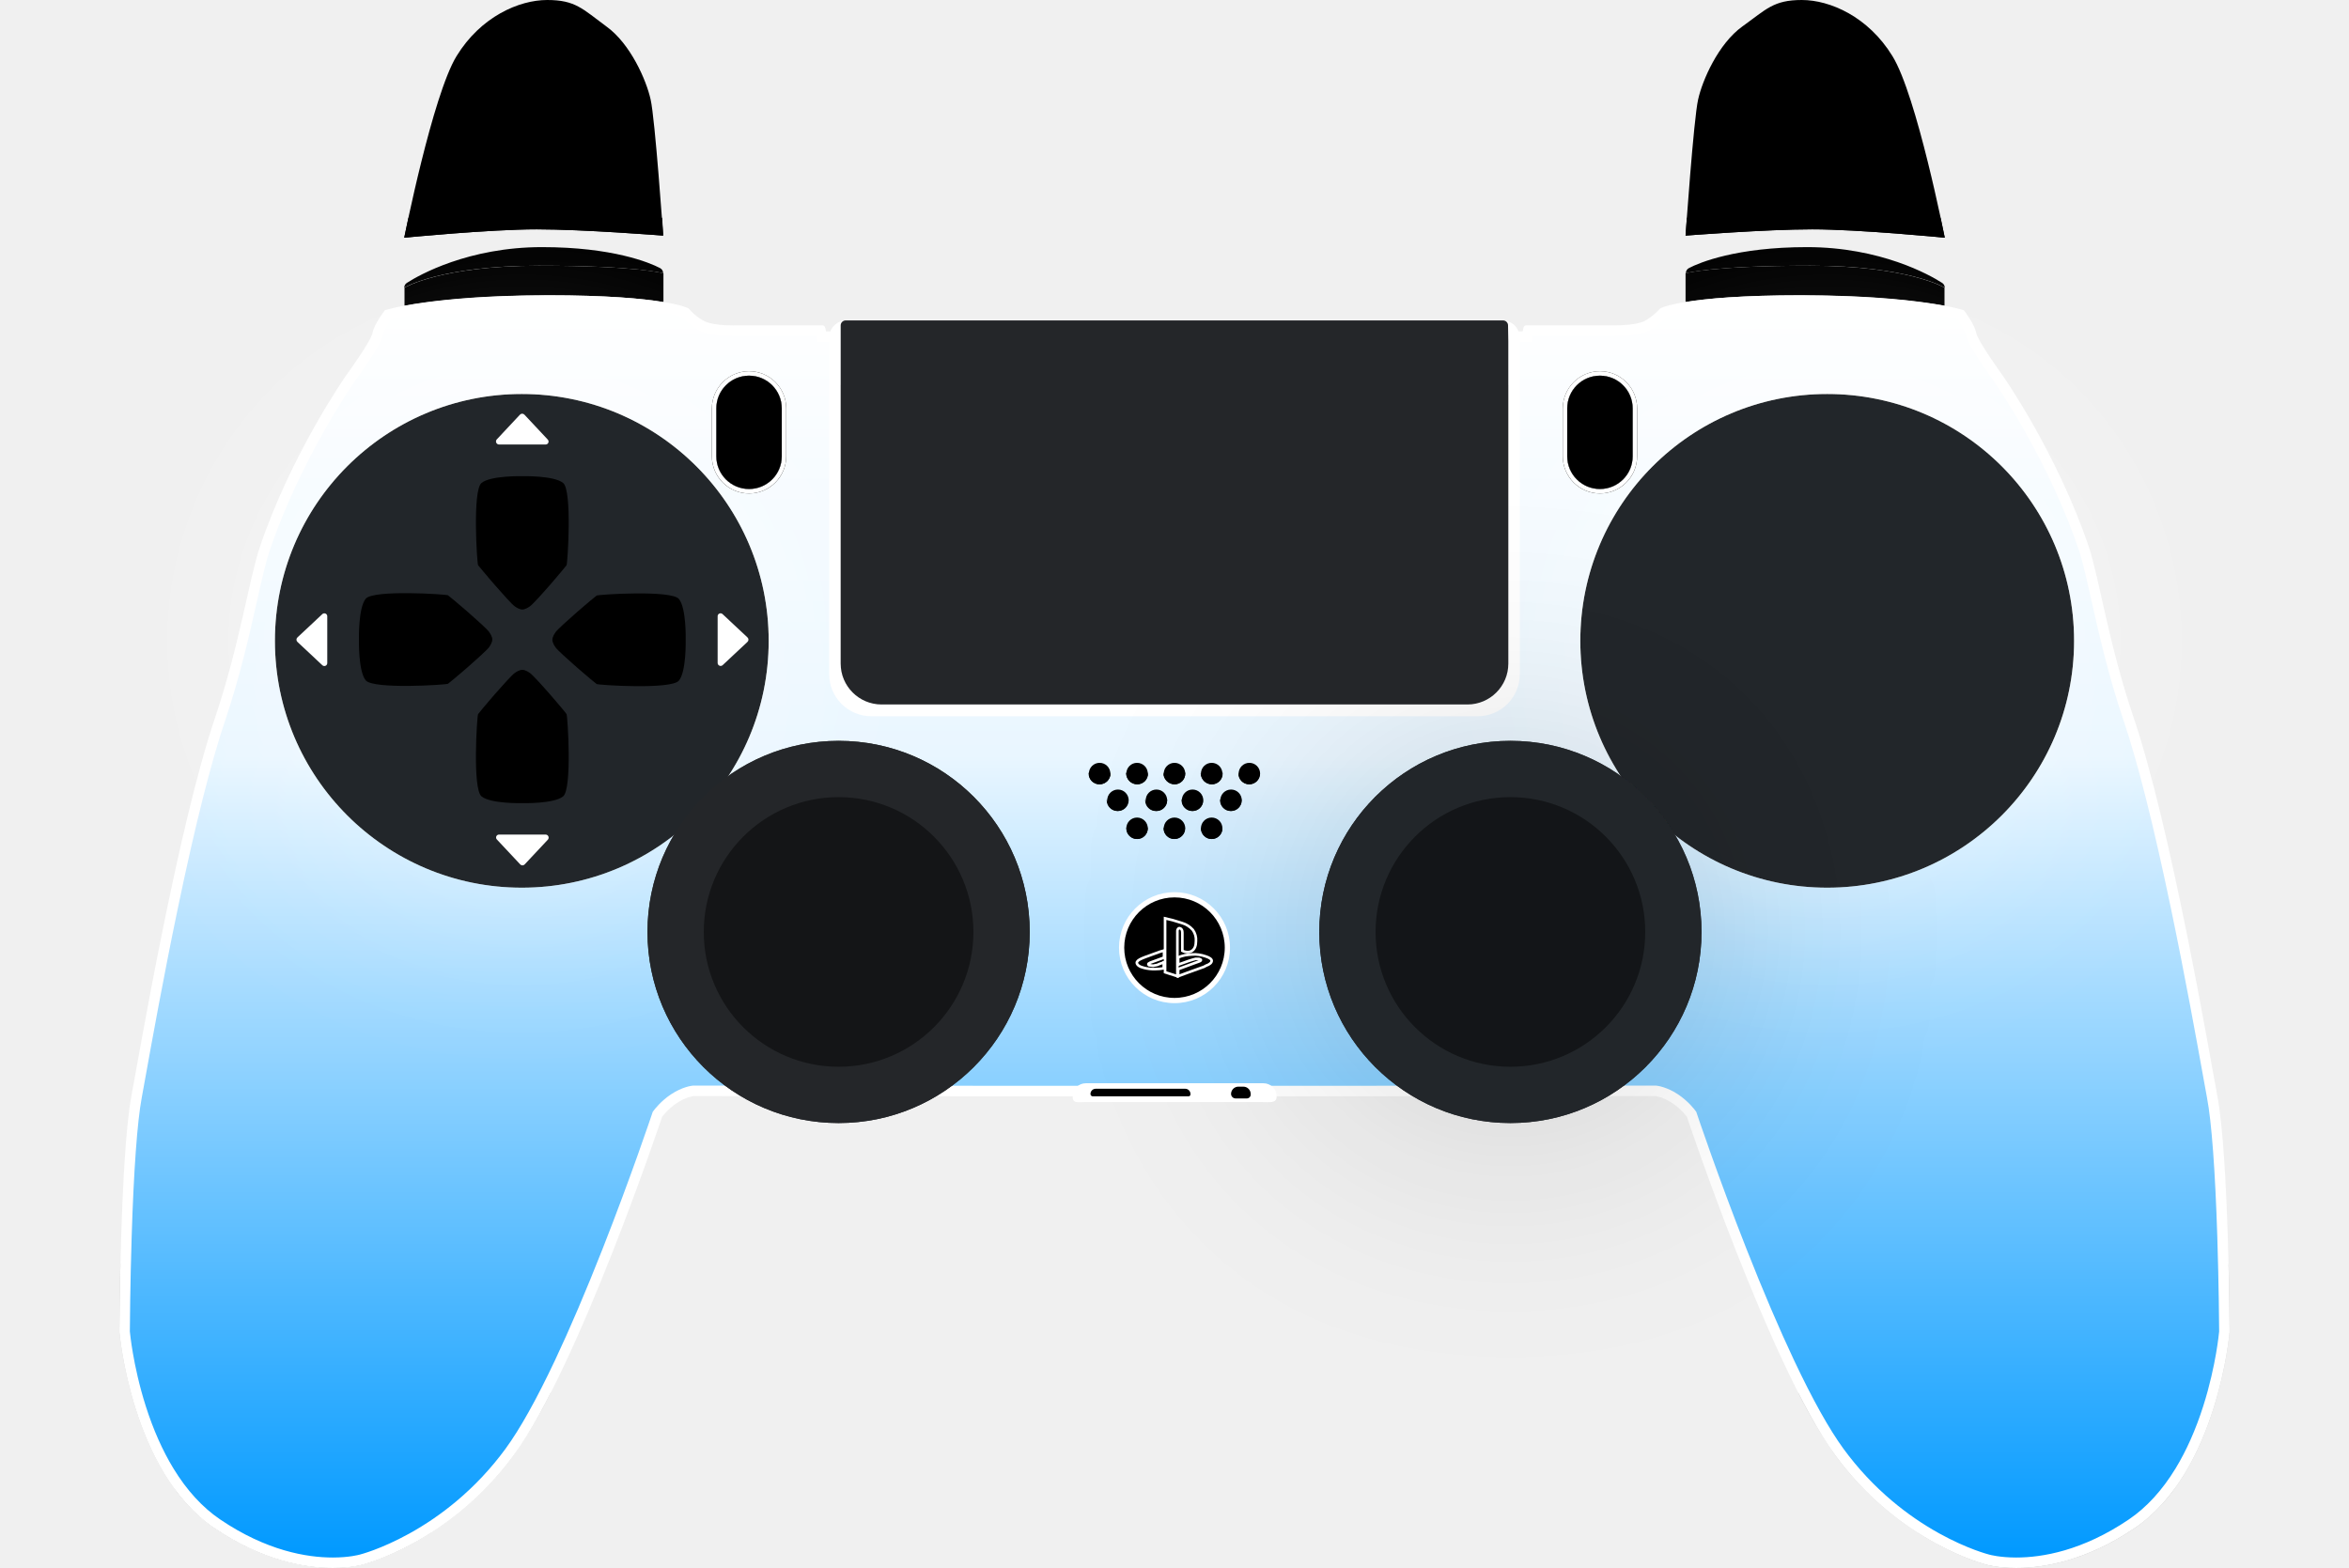
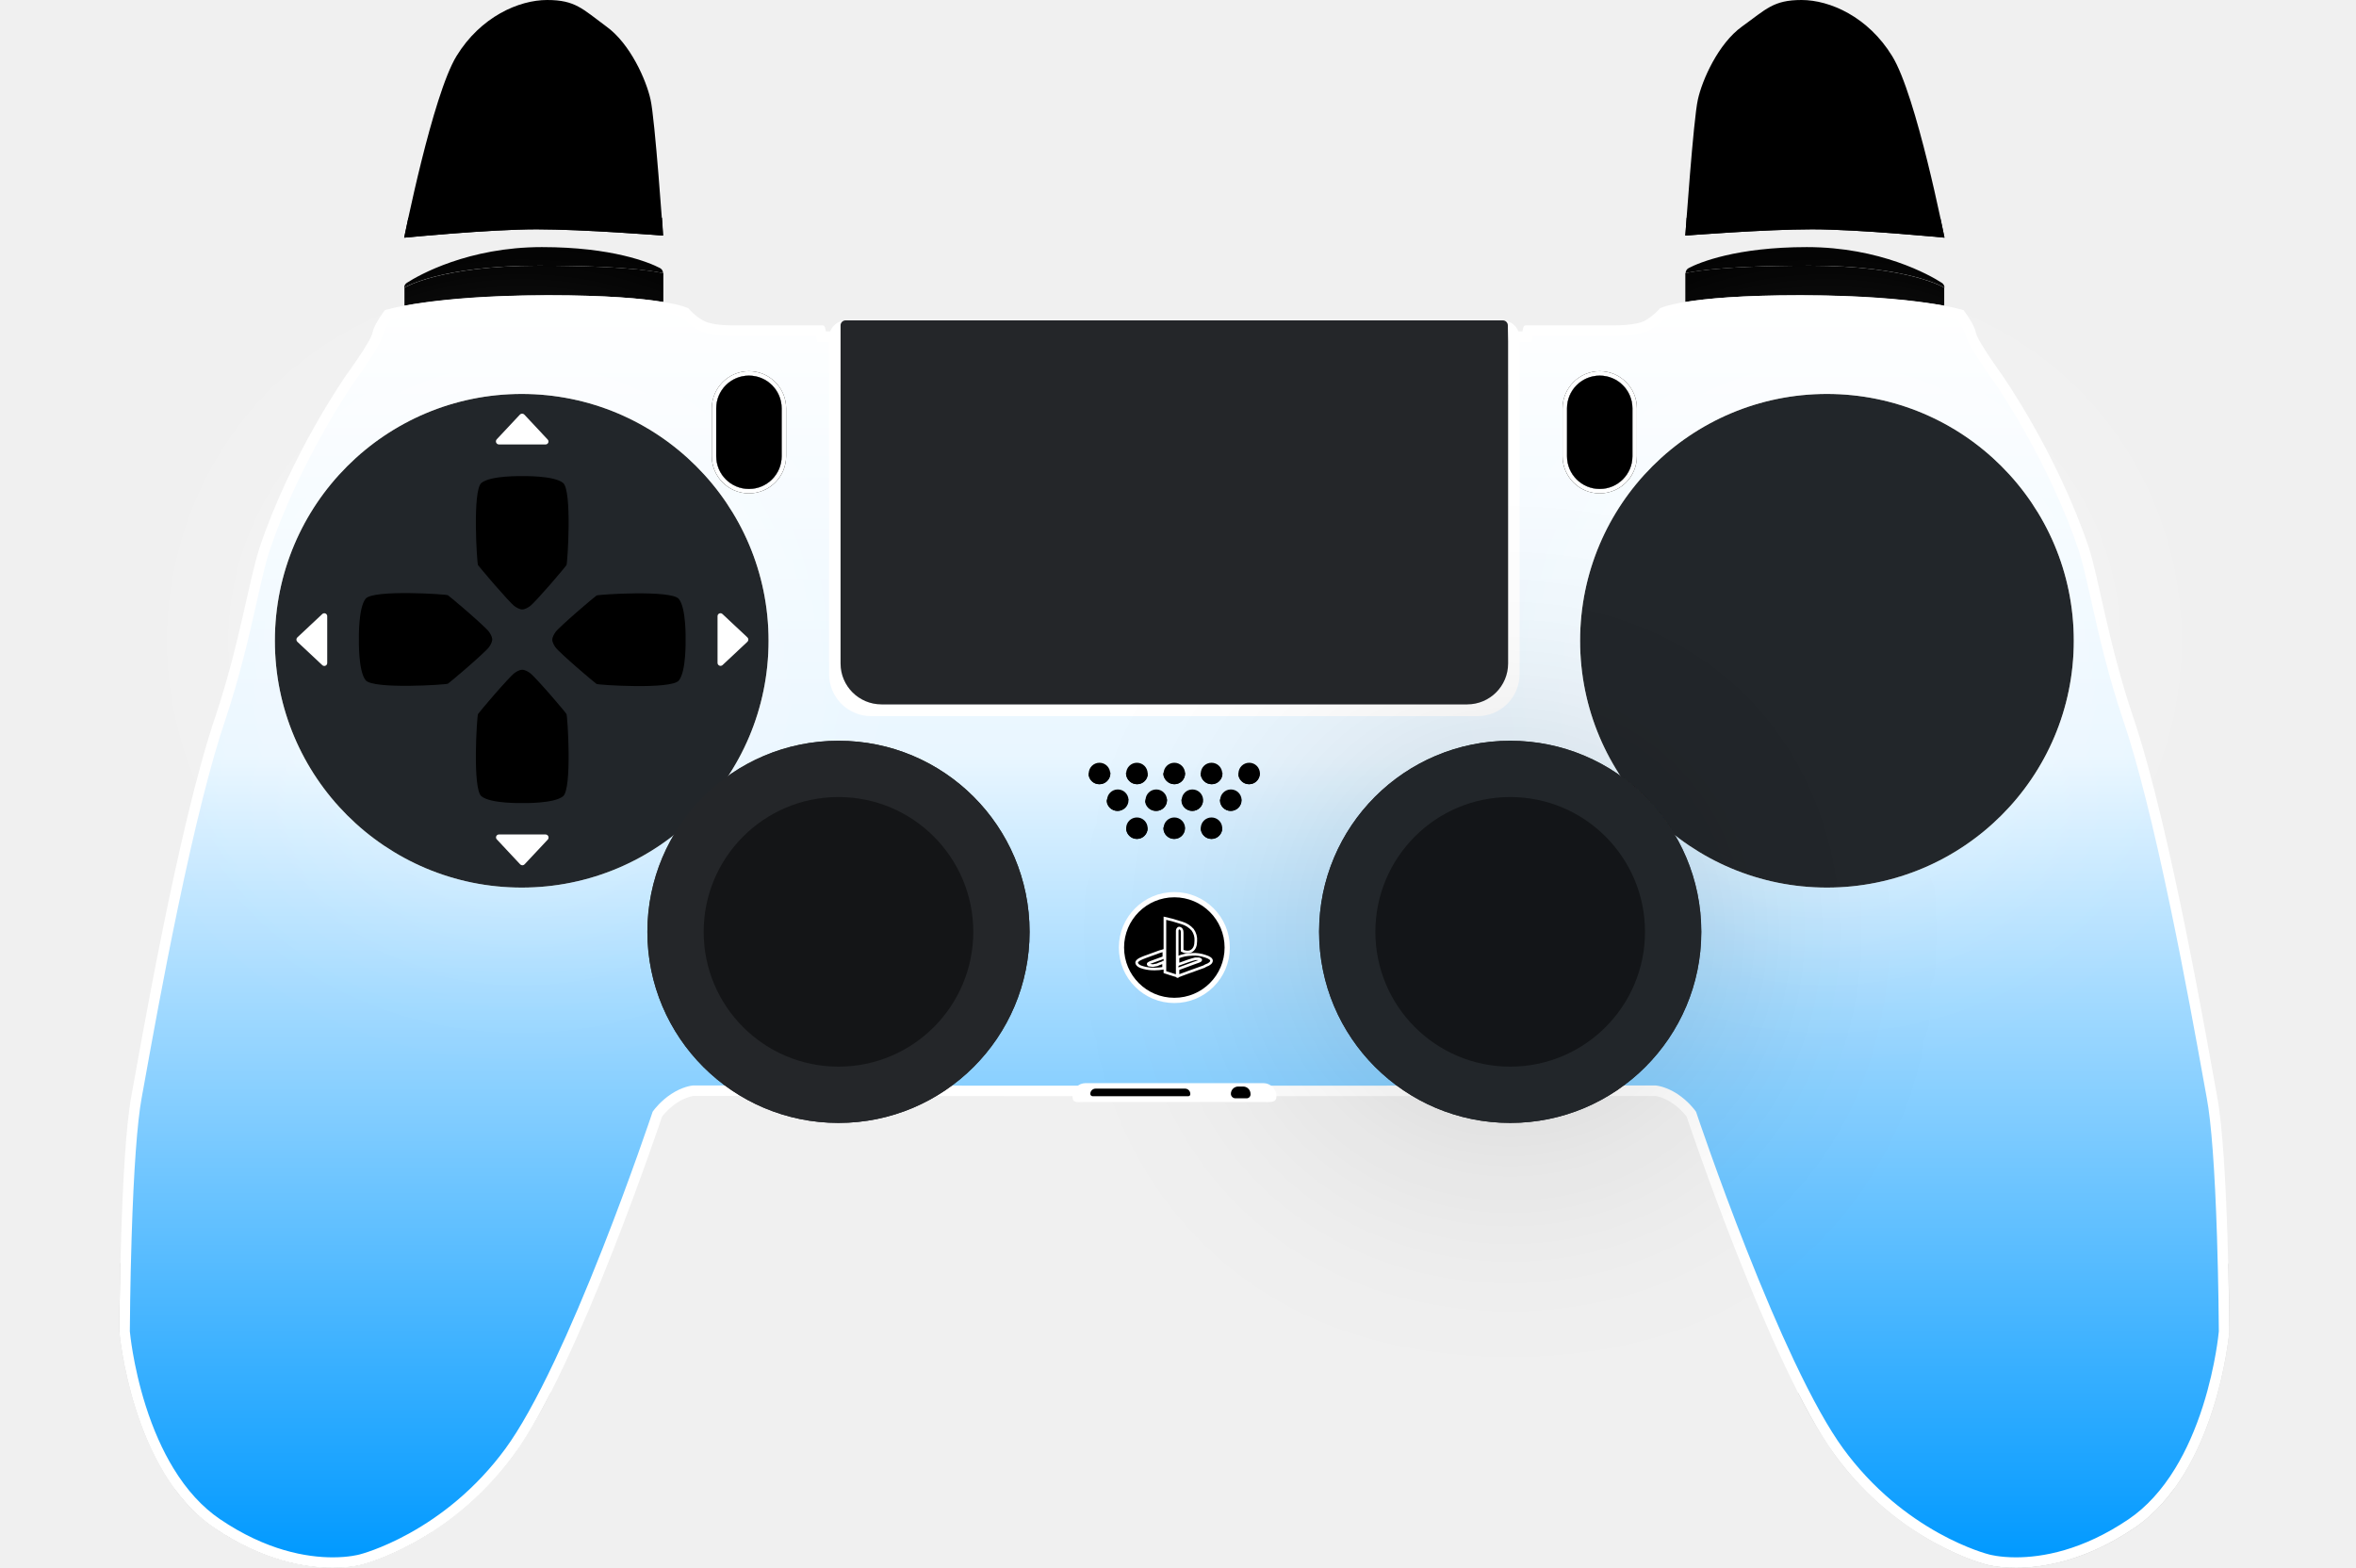
- <svg xmlns="http://www.w3.org/2000/svg" width="897.2" height="598.967" viewBox="0 0 897.2 598.967">
+ <svg xmlns="http://www.w3.org/2000/svg" width="900" height="599" viewBox="0 0 900 599">
  <defs>
    <linearGradient id="linear-gradient" x1="0.5" x2="0.5" y2="1" gradientUnits="objectBoundingBox">
      <stop offset="0" stop-color="#fff" />
      <stop offset="0.36" stop-color="#e9f6ff" />
      <stop offset="1" stop-color="#09f" />
    </linearGradient>
    <filter id="cir_l_1" x="498.6" y="45.5" width="398.6" height="398.6" filterUnits="userSpaceOnUse">
      <feOffset input="SourceAlpha" />
      <feGaussianBlur stdDeviation="35" result="blur" />
      <feFlood flood-color="#fff" flood-opacity="0.4" />
      <feComposite operator="in" in2="blur" />
      <feComposite in="SourceGraphic" />
    </filter>
    <filter id="cir_l_2" x="355.4" y="134.5" width="443" height="443" filterUnits="userSpaceOnUse">
      <feOffset input="SourceAlpha" />
      <feGaussianBlur stdDeviation="49.5" result="blur-2" />
      <feFlood flood-opacity="0.161" />
      <feComposite operator="in" in2="blur-2" />
      <feComposite in="SourceGraphic" />
    </filter>
    <filter id="circle113" x="0" y="45.5" width="398.6" height="398.6" filterUnits="userSpaceOnUse">
      <feOffset input="SourceAlpha" />
      <feGaussianBlur stdDeviation="35" result="blur-3" />
      <feFlood flood-color="#fff" flood-opacity="0.4" />
      <feComposite operator="in" in2="blur-3" />
      <feComposite in="SourceGraphic" />
    </filter>
  </defs>
  <g id="base" transform="translate(-51.4 -97.1)">
    <g id="bumpers">
      <g id="g328">
        <g id="g326">
          <path id="path322" d="M794.2,207a2.144,2.144,0,0,0-1.1-1.9c-4.5-2.9-23.4-13.6-51.5-13.6-26.9,0-41.1,5.9-45.1,8a2.2,2.2,0,0,0-1.2,2s9.8-2.9,47.5-2.9S794.2,207,794.2,207Z" />
          <path id="path324" d="M794.1,213.9h0V207s-13.7-8.4-51.4-8.4c-37.8,0-47.5,2.9-47.5,2.9v11h0c7.7-1.3,21.2-2.6,44.1-2.6C767.8,210,785.2,212.3,794.1,213.9Z" />
        </g>
      </g>
      <g id="g336">
        <g id="g334">
          <path id="path330" d="M205.8,207a2.144,2.144,0,0,1,1.1-1.9c4.5-2.9,23.4-13.6,51.5-13.6,26.9,0,41.1,5.9,45.1,8a2.2,2.2,0,0,1,1.2,2s-9.8-2.9-47.5-2.9S205.8,207,205.8,207Z" />
          <path id="path332" d="M205.9,213.9h0V207s13.7-8.4,51.4-8.4c37.8,0,47.5,2.9,47.5,2.9v11h0c-7.7-1.3-21.2-2.6-44.1-2.6C232.2,210,214.8,212.3,205.9,213.9Z" />
        </g>
      </g>
    </g>
    <g id="g125">
      <g id="g191">
        <g id="g138">
          <path id="path131" d="M202.2,641.6c-40.5-2.8-75.8-20.3-87.3-30.5-11.5-10.3-17.5-31.6-17.5-31.6-.4,15-.4,26.3-.4,26.3s4.5,53.4,36.2,74.9,56.7,14,56.7,14,33.1-8.2,57.8-41.9A192.079,192.079,0,0,0,261.8,629C261.7,629,242.6,644.3,202.2,641.6Z" opacity="0.1" />
          <path id="path134" d="M202.2,641.6c-40.5-2.8-75.8-20.3-87.3-30.5-11.5-10.3-17.5-31.6-17.5-31.6-.4,15-.4,26.3-.4,26.3s4.5,53.4,36.2,74.9,56.7,14,56.7,14,33.1-8.2,57.8-41.9A192.079,192.079,0,0,0,261.8,629C261.7,629,242.6,644.3,202.2,641.6Z" opacity="0.08" />
          <path id="path136" d="M187,689.6c-12.5,1.8-31.3-2-45.1-7.7-13.6-5.7-24-16.4-24-16.4a63.118,63.118,0,0,0,15.3,15.2c31.7,21.5,56.7,14,56.7,14s11.7-2.9,26.3-12.3A168.531,168.531,0,0,1,187,689.6Z" opacity="0.22" />
        </g>
        <g id="g147">
          <path id="path140" d="M797.8,641.6c40.5-2.8,75.8-20.3,87.3-30.5s17.5-31.5,17.5-31.5c.4,15,.4,26.3.4,26.3s-4.5,53.4-36.2,74.9-56.7,14-56.7,14-33.1-8.2-57.8-41.9a192.079,192.079,0,0,1-14.1-23.8C738.3,629,757.4,644.3,797.8,641.6Z" opacity="0.1" />
          <path id="path143" d="M797.8,641.6c40.5-2.8,75.8-20.3,87.3-30.5s17.5-31.5,17.5-31.5c.4,15,.4,26.3.4,26.3s-4.5,53.4-36.2,74.9-56.7,14-56.7,14-33.1-8.2-57.8-41.9a192.079,192.079,0,0,1-14.1-23.8C738.3,629,757.4,644.3,797.8,641.6Z" opacity="0.08" />
          <path id="path145" d="M813,689.6c12.5,1.8,31.3-2,45.1-7.7,13.6-5.7,24-16.4,24-16.4a63.118,63.118,0,0,1-15.3,15.2c-31.7,21.5-56.7,14-56.7,14s-11.7-2.9-26.3-12.3A168.533,168.533,0,0,0,813,689.6Z" opacity="0.22" />
        </g>
        <g id="g155">
          <g id="g153">
            <path id="path149" d="M337.5,240.6A12.5,12.5,0,0,1,350,253.1v18.3a12.5,12.5,0,0,1-25,0V253.1a12.5,12.5,0,0,1,12.5-12.5m0-1.7a14.255,14.255,0,0,0-14.2,14.2v18.3a14.2,14.2,0,0,0,28.4,0V253.1a14.19,14.19,0,0,0-14.2-14.2Z" />
            <path id="path151" d="M337.5,240.6A12.5,12.5,0,0,0,325,253.1v18.3a12.5,12.5,0,0,0,25,0V253.1A12.5,12.5,0,0,0,337.5,240.6Z" />
          </g>
        </g>
        <g id="g163">
          <g id="g161">
            <path id="path157" d="M662.5,240.6A12.5,12.5,0,0,1,675,253.1v18.3a12.5,12.5,0,0,1-12.5,12.5h0A12.5,12.5,0,0,1,650,271.4V253.1a12.5,12.5,0,0,1,12.5-12.5h0m0-1.7a14.255,14.255,0,0,0-14.2,14.2v18.3a14.2,14.2,0,0,0,28.4,0V253.1a14.19,14.19,0,0,0-14.2-14.2Z" />
            <path id="path159" d="M662.5,240.6A12.5,12.5,0,0,0,650,253.1v18.3a12.5,12.5,0,0,0,25,0V253.1A12.5,12.5,0,0,0,662.5,240.6Z" />
          </g>
        </g>
        <g id="g189">
          <g id="g169">
            <path id="path165" d="M238.2,344.3c1.4-2,1.2-2.9,1.2-2.9s.2-.9-1.2-2.9-15-13.6-15.7-14-28.5-2.2-31.4,1.3-2.6,15.6-2.6,15.6-.3,12.1,2.6,15.6,30.7,1.7,31.4,1.3S236.8,346.3,238.2,344.3Z" />
            <path id="path167" d="M238.2,344.3c1.4-2,1.2-2.9,1.2-2.9s.2-.9-1.2-2.9c-.9-1.3-6.9-6.6-11.2-10.3a27.841,27.841,0,0,0-3.4,13.2,26.733,26.733,0,0,0,3.4,13.2C231.3,350.9,237.3,345.6,238.2,344.3Z" opacity="0.25" />
          </g>
          <g id="g175">
            <path id="path171" d="M248,328.7c2,1.4,2.9,1.2,2.9,1.2s.9.2,2.9-1.2,13.6-15,14-15.7,2.2-28.5-1.3-31.4-15.6-2.6-15.6-2.6-12.1-.3-15.6,2.6-1.7,30.7-1.3,31.4C234.5,313.7,246,327.3,248,328.7Z" />
            <path id="path173" d="M248,328.7c2,1.4,2.9,1.2,2.9,1.2s.9.2,2.9-1.2c1.3-.9,6.6-6.9,10.3-11.2a27.841,27.841,0,0,0-13.2-3.4,26.733,26.733,0,0,0-13.2,3.4C241.5,321.8,246.7,327.8,248,328.7Z" opacity="0.25" />
          </g>
          <g id="g181">
            <path id="path177" d="M310.7,325.9c-2.9-3.5-30.7-1.7-31.4-1.3s-14.3,12-15.7,14-1.2,2.9-1.2,2.9-.2.9,1.2,2.9,15,13.6,15.7,14,28.5,2.2,31.4-1.3,2.6-15.6,2.6-15.6S313.6,329.4,310.7,325.9Z" />
            <path id="path179" d="M274.9,328.3c-4.3,3.7-10.3,9-11.2,10.3-1.4,2-1.2,2.9-1.2,2.9s-.2.9,1.2,2.9c.9,1.3,6.9,6.6,11.2,10.3a27.324,27.324,0,0,0,0-26.4Z" opacity="0.25" />
          </g>
          <g id="g187">
            <path id="path183" d="M253.8,354.2c-2-1.4-2.9-1.2-2.9-1.2s-.9-.2-2.9,1.2-13.6,15-14,15.7-2.2,28.5,1.3,31.4,15.6,2.6,15.6,2.6,12.1.3,15.6-2.6,1.7-30.7,1.3-31.4C267.4,369.1,255.8,355.6,253.8,354.2Z" />
            <path id="path185" d="M253.8,354.2c-2-1.4-2.9-1.2-2.9-1.2s-.9-.2-2.9,1.2c-1.3.9-6.6,6.9-10.3,11.2a27.841,27.841,0,0,0,13.2,3.4,26.733,26.733,0,0,0,13.2-3.4C260.4,361.1,255.1,355.1,253.8,354.2Z" opacity="0.25" />
          </g>
        </g>
      </g>
      <g id="bg" fill="url(#linear-gradient)">
        <path d="M 821.496 694.067 C 814.755 694.067 810.711 692.895 810.671 692.883 L 810.62 692.868 L 810.575 692.857 C 810.496 692.838 802.323 690.785 791.296 684.701 C 784.831 681.134 778.662 676.897 772.961 672.11 C 765.842 666.133 759.434 659.272 753.915 651.72 C 748.356 644.113 741.939 632.633 734.845 617.6 C 729.144 605.521 723.005 591.152 716.598 574.892 C 705.681 547.186 697.676 523.304 697.597 523.066 L 697.498 522.769 L 697.313 522.517 C 697.214 522.383 694.856 519.198 691.098 516.729 C 687.239 514.192 684.047 513.826 683.913 513.811 L 683.806 513.8 L 683.699 513.8 L 499.999 513.9 L 316.301 513.8 L 316.194 513.8 L 316.087 513.811 C 315.953 513.826 312.762 514.192 308.902 516.729 C 305.144 519.198 302.786 522.383 302.687 522.517 L 302.502 522.77 L 302.403 523.066 C 302.323 523.305 294.313 547.228 283.395 574.947 C 276.989 591.211 270.851 605.578 265.151 617.65 C 258.059 632.673 251.645 644.135 246.087 651.718 C 240.567 659.248 234.159 666.095 227.039 672.068 C 221.337 676.852 215.167 681.09 208.702 684.665 C 197.673 690.762 189.499 692.839 189.418 692.859 L 189.368 692.872 L 189.325 692.884 C 189.289 692.895 185.247 694.067 178.504 694.067 C 168.385 694.067 152.507 691.478 134.323 679.145 C 127.342 674.41 121.145 667.642 115.904 659.029 C 111.672 652.073 108.052 643.91 105.145 634.765 C 102.547 626.593 101.013 619.138 100.184 614.324 C 99.363 609.557 99.051 606.365 99 605.816 C 99.008 604.44 99.105 588.203 99.687 569.553 C 100.485 543.947 101.827 525.451 103.566 516.065 C 103.896 514.303 104.382 511.606 104.996 508.191 C 107.401 494.833 111.876 469.968 117.326 443.826 C 123.986 411.88 130.098 387.628 135.494 371.743 L 135.495 371.74 L 135.496 371.737 C 141.142 354.919 144.706 339.117 147.569 326.42 C 149.379 318.391 150.943 311.457 152.496 306.837 C 155.206 298.775 158.611 290.334 162.617 281.75 C 165.826 274.873 169.426 267.889 173.315 260.993 C 179.814 249.471 184.979 242.02 185.229 241.66 C 185.435 241.378 187.742 238.205 190.087 234.7 C 194.686 227.824 195.475 225.619 195.668 224.558 C 196.01 222.673 198.118 219.338 199.598 217.332 C 201.082 216.917 205.461 215.803 213.235 214.701 C 218.971 213.888 225.406 213.24 232.361 212.775 C 241.054 212.195 250.589 211.9 260.7 211.9 C 270.592 211.9 279.507 212.146 287.196 212.632 C 293.383 213.022 298.8 213.568 303.296 214.254 C 309.589 215.214 312.338 216.191 313.162 216.531 C 313.979 217.462 316.269 219.871 319.367 221.469 C 320.859 222.273 323.002 222.816 325.92 223.13 C 328.151 223.37 330.263 223.406 331.324 223.406 C 331.696 223.406 331.943 223.402 332.022 223.4 L 364.797 223.4 C 364.846 223.61 364.893 223.839 364.931 224.049 L 365.224 225.699 L 366.9 225.7 L 500 225.7 L 633 225.7 L 634.766 225.7 L 634.984 223.948 C 635.006 223.776 635.04 223.581 635.078 223.4 L 667.885 223.4 C 667.912 223.4 667.997 223.401 668.133 223.401 C 668.929 223.401 671.034 223.376 673.388 223.149 C 676.558 222.842 678.956 222.28 680.515 221.479 L 680.535 221.468 L 680.554 221.458 C 683.637 219.784 685.919 217.432 686.726 216.536 C 687.533 216.201 690.278 215.219 696.604 214.254 C 701.1 213.568 706.517 213.022 712.704 212.632 C 720.393 212.146 729.308 211.9 739.2 211.9 C 749.333 211.9 758.88 212.194 767.578 212.775 C 774.537 213.24 780.97 213.888 786.699 214.701 C 794.459 215.802 798.82 216.915 800.3 217.331 C 801.781 219.339 803.891 222.679 804.232 224.558 L 804.233 224.563 L 804.234 224.569 C 804.357 225.225 804.685 226.97 809.811 234.659 C 812.167 238.194 814.486 241.404 814.669 241.658 C 814.903 241.994 820.075 249.451 826.585 260.993 C 830.474 267.889 834.074 274.873 837.283 281.75 C 841.289 290.334 844.694 298.773 847.404 306.835 C 848.867 311.305 850.354 317.932 852.077 325.606 C 854.972 338.505 858.575 354.558 864.406 371.743 C 869.802 387.628 875.914 411.88 882.574 443.826 C 888.024 469.968 892.499 494.833 894.904 508.191 C 895.518 511.606 896.004 514.303 896.334 516.068 C 898.115 525.458 899.487 543.955 900.301 569.564 C 900.894 588.214 900.992 604.443 901 605.816 C 900.949 606.365 900.637 609.556 899.816 614.324 C 898.987 619.138 897.453 626.593 894.855 634.765 C 891.948 643.91 888.328 652.073 884.096 659.029 C 878.855 667.642 872.658 674.41 865.677 679.145 C 847.493 691.478 831.615 694.067 821.496 694.067 Z" stroke="none" />
        <path d="M 821.497 692.067 C 831.335 692.067 846.791 689.538 864.555 677.49 C 871.285 672.925 877.277 666.377 882.363 658.029 C 886.51 651.222 890.063 643.218 892.923 634.241 C 895.491 626.181 897.009 618.821 897.831 614.067 C 898.612 609.545 898.93 606.455 898.999 605.728 C 898.988 603.822 898.883 587.888 898.302 569.627 C 897.491 544.121 896.131 525.731 894.37 516.445 L 894.369 516.44 L 894.368 516.436 C 894.037 514.664 893.551 511.964 892.935 508.545 C 890.533 495.196 886.06 470.349 880.616 444.234 C 873.973 412.368 867.882 388.195 862.512 372.385 C 856.646 355.1 853.031 338.989 850.125 326.044 C 848.414 318.419 846.936 311.834 845.502 307.456 C 842.82 299.479 839.45 291.126 835.485 282.627 C 832.301 275.801 828.73 268.869 824.869 262.022 C 818.456 250.646 813.348 243.262 813.038 242.815 C 812.765 242.439 810.509 239.312 808.147 235.769 C 803.43 228.693 802.528 226.323 802.269 224.937 L 802.266 224.926 L 802.265 224.916 C 802.049 223.73 800.574 221.166 799.095 219.076 C 797.221 218.585 793.047 217.614 786.214 216.652 C 780.54 215.853 774.171 215.216 767.282 214.76 C 758.673 214.189 749.225 213.9 739.2 213.9 C 729.609 213.9 720.94 214.132 713.434 214.59 C 707.367 214.96 702.033 215.478 697.581 216.13 C 691.791 216.977 688.957 217.844 687.885 218.232 C 686.792 219.397 684.521 221.58 681.508 223.215 L 681.469 223.237 L 681.429 223.257 C 679.62 224.188 677.052 224.804 673.581 225.139 C 671.139 225.376 668.958 225.401 668.133 225.401 C 668.01 225.401 667.925 225.4 667.882 225.4 L 636.826 225.4 L 636.551 227.7 L 633 227.7 L 500 227.7 L 366.9 227.7 L 363.545 227.704 L 363.138 225.4 L 332.04 225.4 C 331.933 225.402 331.684 225.406 331.324 225.406 C 330.223 225.406 328.03 225.369 325.706 225.119 C 322.535 224.777 320.155 224.162 318.432 223.237 C 315.389 221.663 313.099 219.432 311.991 218.223 C 310.902 217.831 308.067 216.971 302.319 216.13 C 297.867 215.478 292.533 214.96 286.466 214.59 C 278.96 214.132 270.291 213.9 260.7 213.9 C 250.695 213.9 241.26 214.189 232.654 214.76 C 225.769 215.217 219.398 215.854 213.716 216.653 C 206.874 217.616 202.685 218.587 200.804 219.078 C 199.324 221.169 197.851 223.731 197.635 224.916 C 197.377 226.34 196.475 228.748 191.75 235.812 C 189.392 239.336 187.139 242.436 186.856 242.824 C 186.486 243.356 181.403 250.719 175.031 262.022 C 171.17 268.869 167.599 275.801 164.415 282.627 C 160.447 291.132 157.075 299.492 154.392 307.474 C 152.871 311.997 151.318 318.885 149.52 326.86 C 146.647 339.602 143.071 355.458 137.392 372.373 L 137.39 372.38 L 137.387 372.386 C 132.018 388.195 125.927 412.368 119.284 444.234 C 113.84 470.349 109.367 495.196 106.965 508.545 C 106.349 511.964 105.863 514.664 105.532 516.436 L 105.532 516.436 C 103.811 525.725 102.481 544.111 101.686 569.606 C 101.117 587.872 101.012 603.822 101.001 605.729 C 101.071 606.459 101.388 609.548 102.169 614.067 C 102.991 618.821 104.509 626.181 107.077 634.241 C 109.937 643.218 113.49 651.222 117.637 658.029 C 122.723 666.377 128.715 672.925 135.445 677.49 C 153.209 689.538 168.665 692.067 178.504 692.067 C 184.742 692.067 188.537 691.029 188.757 690.967 L 188.827 690.945 L 188.938 690.917 C 189.016 690.898 196.828 688.925 207.607 682.984 C 213.978 679.473 220.059 675.305 225.68 670.597 C 232.707 664.713 239.03 657.963 244.474 650.535 C 249.955 643.057 256.302 631.708 263.339 616.805 C 269.019 604.775 275.138 590.452 281.527 574.232 C 292.427 546.559 300.427 522.671 300.506 522.433 L 300.704 521.839 L 301.074 521.335 C 301.343 520.968 303.816 517.677 307.803 515.057 C 311.991 512.305 315.489 511.864 315.874 511.823 L 316.087 511.8 L 316.302 511.8 L 499.998 511.9 L 683.698 511.8 L 683.913 511.8 L 684.126 511.823 C 684.511 511.864 688.009 512.305 692.197 515.057 C 696.184 517.677 698.657 520.968 698.926 521.335 L 699.295 521.839 L 699.494 522.431 C 699.573 522.669 707.573 546.533 718.473 574.194 C 724.862 590.407 730.981 604.729 736.661 616.763 C 743.699 631.673 750.047 643.038 755.53 650.54 C 760.934 657.936 767.206 664.656 774.172 670.515 C 779.756 675.213 785.799 679.372 792.132 682.878 C 802.854 688.813 810.828 690.858 811.052 690.915 L 811.129 690.931 L 811.241 690.966 C 811.442 691.023 815.242 692.067 821.496 692.067 L 821.497 692.067 L 821.497 692.067 M 821.496 696.067 C 814.322 696.067 810.1 694.8 810.1 694.8 C 810.1 694.8 777 686.7 752.3 652.9 C 727.6 619.1 695.7 523.7 695.7 523.7 C 695.7 523.7 693.5 520.7 690 518.4 C 686.5 516.1 683.7 515.8 683.7 515.8 L 500 515.9 L 316.3 515.8 C 316.3 515.8 313.5 516.1 310 518.4 C 306.5 520.7 304.3 523.7 304.3 523.7 C 304.3 523.7 272.4 619.2 247.7 652.9 C 223 686.6 189.9 694.8 189.9 694.8 C 189.9 694.8 185.679 696.067 178.504 696.067 C 168.22 696.067 151.871 693.463 133.2 680.8 C 101.5 659.3 97 605.9 97 605.9 C 97 605.9 97.3 538.9 101.6 515.7 C 104.5 500.2 119.3 413.2 133.6 371.1 C 142.9 343.4 146.6 318.1 150.6 306.2 C 162.6 270.5 183.6 240.5 183.6 240.5 C 183.6 240.5 193.1 227.5 193.7 224.2 C 194.3 220.9 198.4 215.6 198.4 215.6 C 198.4 215.6 215.9 209.9 260.7 209.9 C 305.6 209.9 314.4 214.9 314.4 214.9 C 314.4 214.9 316.8 217.9 320.3 219.7 C 323.191 221.27 329.29 221.406 331.324 221.406 C 331.752 221.406 332 221.4 332 221.4 L 365.4 221.4 C 365.4 221.4 365.456 221.389 365.544 221.389 C 365.722 221.389 366.033 221.433 366.3 221.7 C 366.6 222 366.9 223.7 366.9 223.7 L 500 223.7 L 633 223.7 C 633 223.7 633.2 222.1 633.6 221.7 C 633.8 221.433 634.133 221.389 634.333 221.389 C 634.433 221.389 634.5 221.4 634.5 221.4 L 667.9 221.4 C 667.9 221.4 667.982 221.401 668.133 221.401 C 669.493 221.401 676.45 221.32 679.6 219.7 C 683.1 217.8 685.5 214.9 685.5 214.9 C 685.5 214.9 694.3 209.9 739.2 209.9 C 784.1 209.9 801.5 215.6 801.5 215.6 C 801.5 215.6 805.6 220.9 806.2 224.2 C 806.8 227.4 816.3 240.5 816.3 240.5 C 816.3 240.5 837.3 270.5 849.3 306.2 C 853.2 318.1 856.9 343.4 866.3 371.1 C 880.6 413.2 895.4 500.2 898.3 515.7 C 902.7 538.9 903 605.9 903 605.9 C 903 605.9 898.5 659.3 866.8 680.8 C 848.127 693.465 831.779 696.067 821.496 696.067 Z" stroke="none" fill="#fff" />
      </g>
      <path id="touch_outilne" data-name="touch  outilne" d="M631.8,225.1a6.568,6.568,0,0,0-6.5-5.6H374.7a6.481,6.481,0,0,0-6.5,5.6,14.768,14.768,0,0,0-.1,2.1V354.6a16.09,16.09,0,0,0,16.1,16.1H615.8a16.089,16.089,0,0,0,16.1-16.1V227.2A7.41,7.41,0,0,0,631.8,225.1Z" fill="#fff" />
      <g id="cir_l" data-name="cir l">
        <circle id="cir_l_2-2" data-name="cir l 2" cx="73" cy="73" r="73" transform="translate(555.3 380.1)" fill="#242629" />
        <g transform="matrix(1, 0, 0, 1, 51.4, 97.1)" filter="url(#cir_l_1)">
          <circle id="cir_l_1-2" data-name="cir l 1" cx="94.3" cy="94.3" r="94.3" transform="translate(603.6 150.5)" fill="#242629" />
        </g>
        <g transform="matrix(1, 0, 0, 1, 51.4, 97.1)" filter="url(#cir_l_2)">
          <circle id="cir_l_2-3" data-name="cir l 2" cx="73" cy="73" r="73" transform="translate(503.9 283)" fill="#242629" />
        </g>
      </g>
      <g id="cir_r" data-name="cir r">
        <circle id="circle99" cx="73" cy="73" r="73" transform="translate(298.7 380.1)" fill="#242629" />
        <g transform="matrix(1, 0, 0, 1, 51.4, 97.1)" filter="url(#circle113)">
          <circle id="circle113-2" data-name="circle113" cx="94.3" cy="94.3" r="94.3" transform="translate(105 150.5)" fill="#242629" />
        </g>
        <circle id="circle99-2" data-name="circle99" cx="73" cy="73" r="73" transform="translate(298.7 380.1)" fill="#242629" />
      </g>
      <path id="circle101" d="M51.5,0A51.5,51.5,0,1,1,0,51.5,51.5,51.5,0,0,1,51.5,0Z" transform="translate(320.2 401.6)" fill="rgba(0,0,0,0.44)" />
      <path id="path103" d="M704.8,457.1a76.5,76.5,0,0,0-153,0,13.405,13.405,0,0,0,.1,2c0,.7-.1,1.3-.1,2a76.5,76.5,0,0,0,153,0,13.405,13.405,0,0,0-.1-2A14.087,14.087,0,0,0,704.8,457.1Z" fill="#13161f" opacity="0" />
      <path id="stik_l" data-name="stik l" d="M51.5,0A51.5,51.5,0,1,1,0,51.5,51.5,51.5,0,0,1,51.5,0Z" transform="translate(576.8 401.6)" fill="rgba(0,0,0,0.44)" />
      <g id="dpad_details" data-name="dpad details">
        <path id="path115" d="M327.4,351.2l9.5-8.9a1.151,1.151,0,0,0,0-1.7l-9.5-8.9a1.115,1.115,0,0,0-1.9.8v17.8A1.147,1.147,0,0,0,327.4,351.2Z" fill="#fff" />
        <path id="path117" d="M242,266.9h17.8a1.115,1.115,0,0,0,.8-1.9l-8.9-9.5a1.151,1.151,0,0,0-1.7,0l-8.9,9.5A1.171,1.171,0,0,0,242,266.9Z" fill="#fff" />
        <path id="path119" d="M174.5,331.7l-9.5,8.9a1.151,1.151,0,0,0,0,1.7l9.5,8.9a1.115,1.115,0,0,0,1.9-.8V332.6A1.125,1.125,0,0,0,174.5,331.7Z" fill="#fff" />
        <path id="path121" d="M259.8,415.9H242a1.115,1.115,0,0,0-.8,1.9l8.9,9.5a1.151,1.151,0,0,0,1.7,0l8.9-9.5A1.171,1.171,0,0,0,259.8,415.9Z" fill="#fff" />
      </g>
    </g>
    <g id="g191-2" data-name="g191">
      <g id="g155-2" data-name="g155">
        <g id="g153-2" data-name="g153">
          <g id="path149-2" data-name="path149">
            <path d="M337.5,240.6A12.5,12.5,0,0,1,350,253.1v18.3a12.5,12.5,0,0,1-25,0V253.1a12.5,12.5,0,0,1,12.5-12.5m0-1.7a14.255,14.255,0,0,0-14.2,14.2v18.3a14.2,14.2,0,0,0,28.4,0V253.1a14.19,14.19,0,0,0-14.2-14.2Z" stroke="none" />
            <path d="M 337.5 238.9 C 345.3 238.9 351.7 245.2 351.7 253.1 L 351.7 271.4 C 351.7 279.2 345.3 285.6 337.5 285.6 C 329.7 285.6 323.3 279.2 323.3 271.4 L 323.3 253.1 C 323.3 245.3 329.7 238.9 337.5 238.9 Z M 337.5 283.9 C 344.4 283.9 350 278.3 350 271.4 L 350 253.1 C 350 246.2 344.4 240.6 337.5 240.6 C 330.6 240.6 325 246.2 325 253.1 L 325 271.4 C 325 278.3 330.6 283.9 337.5 283.9 Z" stroke="none" fill="#fff" />
          </g>
          <path id="path151-2" data-name="path151" d="M337.5,240.6A12.5,12.5,0,0,0,325,253.1v18.3a12.5,12.5,0,0,0,25,0V253.1A12.5,12.5,0,0,0,337.5,240.6Z" />
        </g>
      </g>
      <g id="g163-2" data-name="g163">
        <g id="g161-2" data-name="g161">
          <g id="path157-2" data-name="path157">
            <path d="M662.5,240.6A12.5,12.5,0,0,1,675,253.1v18.3a12.5,12.5,0,0,1-12.5,12.5h0A12.5,12.5,0,0,1,650,271.4V253.1a12.5,12.5,0,0,1,12.5-12.5h0m0-1.7a14.255,14.255,0,0,0-14.2,14.2v18.3a14.2,14.2,0,0,0,28.4,0V253.1a14.19,14.19,0,0,0-14.2-14.2Z" stroke="none" />
            <path d="M 662.5 238.9 C 670.3 238.9 676.7 245.2 676.7 253.1 L 676.7 271.4 C 676.7 279.2 670.3 285.6 662.5 285.6 C 654.7 285.6 648.3 279.2 648.3 271.4 L 648.3 253.1 C 648.3 245.3 654.7 238.9 662.5 238.9 Z M 662.5 283.9 C 669.4 283.9 675 278.3 675 271.4 L 675 253.1 C 675 246.2 669.4 240.6 662.5 240.6 C 655.6 240.6 650 246.2 650 253.1 L 650 271.4 C 650 278.3 655.6 283.9 662.5 283.9 Z" stroke="none" fill="#fff" />
          </g>
          <path id="path159-2" data-name="path159" d="M662.5,240.6A12.5,12.5,0,0,0,650,253.1v18.3a12.5,12.5,0,0,0,25,0V253.1A12.5,12.5,0,0,0,662.5,240.6Z" />
        </g>
      </g>
      <g id="g189-2" data-name="g189">
        <g id="g169-2" data-name="g169">
          <path id="path165-2" data-name="path165" d="M238.2,344.3c1.4-2,1.2-2.9,1.2-2.9s.2-.9-1.2-2.9-15-13.6-15.7-14-28.5-2.2-31.4,1.3-2.6,15.6-2.6,15.6-.3,12.1,2.6,15.6,30.7,1.7,31.4,1.3S236.8,346.3,238.2,344.3Z" />
          <path id="path167-2" data-name="path167" d="M238.2,344.3c1.4-2,1.2-2.9,1.2-2.9s.2-.9-1.2-2.9c-.9-1.3-6.9-6.6-11.2-10.3a27.841,27.841,0,0,0-3.4,13.2,26.733,26.733,0,0,0,3.4,13.2C231.3,350.9,237.3,345.6,238.2,344.3Z" opacity="0.25" />
        </g>
        <g id="g175-2" data-name="g175">
          <path id="path171-2" data-name="path171" d="M248,328.7c2,1.4,2.9,1.2,2.9,1.2s.9.2,2.9-1.2,13.6-15,14-15.7,2.2-28.5-1.3-31.4-15.6-2.6-15.6-2.6-12.1-.3-15.6,2.6-1.7,30.7-1.3,31.4C234.5,313.7,246,327.3,248,328.7Z" />
          <path id="path173-2" data-name="path173" d="M248,328.7c2,1.4,2.9,1.2,2.9,1.2s.9.2,2.9-1.2c1.3-.9,6.6-6.9,10.3-11.2a27.841,27.841,0,0,0-13.2-3.4,26.733,26.733,0,0,0-13.2,3.4C241.5,321.8,246.7,327.8,248,328.7Z" opacity="0.25" />
        </g>
        <g id="g181-2" data-name="g181">
          <path id="path177-2" data-name="path177" d="M310.7,325.9c-2.9-3.5-30.7-1.7-31.4-1.3s-14.3,12-15.7,14-1.2,2.9-1.2,2.9-.2.9,1.2,2.9,15,13.6,15.7,14,28.5,2.2,31.4-1.3,2.6-15.6,2.6-15.6S313.6,329.4,310.7,325.9Z" />
          <path id="path179-2" data-name="path179" d="M274.9,328.3c-4.3,3.7-10.3,9-11.2,10.3-1.4,2-1.2,2.9-1.2,2.9s-.2.9,1.2,2.9c.9,1.3,6.9,6.6,11.2,10.3a27.324,27.324,0,0,0,0-26.4Z" opacity="0.25" />
        </g>
        <g id="g187-2" data-name="g187">
          <path id="path183-2" data-name="path183" d="M253.8,354.2c-2-1.4-2.9-1.2-2.9-1.2s-.9-.2-2.9,1.2-13.6,15-14,15.7-2.2,28.5,1.3,31.4,15.6,2.6,15.6,2.6,12.1.3,15.6-2.6,1.7-30.7,1.3-31.4C267.4,369.1,255.8,355.6,253.8,354.2Z" />
          <path id="path185-2" data-name="path185" d="M253.8,354.2c-2-1.4-2.9-1.2-2.9-1.2s-.9-.2-2.9,1.2c-1.3.9-6.6,6.9-10.3,11.2a27.841,27.841,0,0,0,13.2,3.4,26.733,26.733,0,0,0,13.2-3.4C260.4,361.1,255.1,355.1,253.8,354.2Z" opacity="0.25" />
        </g>
      </g>
    </g>
    <g id="sound">
      <path id="path223" d="M500,416.6a4.193,4.193,0,0,1-4.1-3.6c0,.2-.1.3-.1.5a4.1,4.1,0,0,0,8.2,0,.9.9,0,0,0-.1-.5A3.852,3.852,0,0,1,500,416.6Z" />
      <path id="path225" d="M500,396.7a4.055,4.055,0,0,0,4.1-4.1.9.9,0,0,0-.1-.5,4.116,4.116,0,0,1-4.1,3.6,4.193,4.193,0,0,1-4.1-3.6c0,.2-.1.3-.1.5A4.439,4.439,0,0,0,500,396.7Z" />
      <path id="path227" d="M497.2,402.8a.9.9,0,0,0-.1-.5,4.116,4.116,0,0,1-4.1,3.6,4.193,4.193,0,0,1-4.1-3.6c0,.2-.1.3-.1.5a4.055,4.055,0,0,0,4.1,4.1A4.165,4.165,0,0,0,497.2,402.8Z" />
      <path id="path229" d="M482.4,402.3a4.116,4.116,0,0,1-4.1,3.6,4.193,4.193,0,0,1-4.1-3.6c0,.2-.1.3-.1.5a4.1,4.1,0,1,0,8.2,0C482.5,402.6,482.5,402.5,482.4,402.3Z" />
      <path id="path231" d="M485.8,416.6a4.193,4.193,0,0,1-4.1-3.6c0,.2-.1.3-.1.5a4.1,4.1,0,1,0,8.2,0,.9.9,0,0,0-.1-.5A3.852,3.852,0,0,1,485.8,416.6Z" />
      <path id="path233" d="M485.8,396.7a4.055,4.055,0,0,0,4.1-4.1.9.9,0,0,0-.1-.5,4.116,4.116,0,0,1-4.1,3.6,4.193,4.193,0,0,1-4.1-3.6c0,.2-.1.3-.1.5A4.366,4.366,0,0,0,485.8,396.7Z" />
      <path id="path235" d="M475.6,392.6a.9.9,0,0,0-.1-.5,4.116,4.116,0,0,1-4.1,3.6,4.193,4.193,0,0,1-4.1-3.6c0,.2-.1.3-.1.5a4.055,4.055,0,0,0,4.1,4.1A4.229,4.229,0,0,0,475.6,392.6Z" />
      <path id="path237" d="M511,402.3a4.116,4.116,0,0,1-4.1,3.6,4.193,4.193,0,0,1-4.1-3.6c0,.2-.1.3-.1.5a4.1,4.1,0,1,0,8.2,0C511.1,402.6,511,402.5,511,402.3Z" />
      <path id="path239" d="M521.6,405.9a4.193,4.193,0,0,1-4.1-3.6c0,.2-.1.3-.1.5a4.1,4.1,0,1,0,8.2,0,.9.9,0,0,0-.1-.5A3.72,3.72,0,0,1,521.6,405.9Z" />
      <path id="path241" d="M514.3,416.6a4.193,4.193,0,0,1-4.1-3.6c0,.2-.1.3-.1.5a4.1,4.1,0,1,0,8.2,0,.9.9,0,0,0-.1-.5A3.852,3.852,0,0,1,514.3,416.6Z" />
      <path id="path243" d="M514.3,396.7a4.055,4.055,0,0,0,4.1-4.1.9.9,0,0,0-.1-.5,4.116,4.116,0,0,1-4.1,3.6,4.193,4.193,0,0,1-4.1-3.6c0,.2-.1.3-.1.5A4.366,4.366,0,0,0,514.3,396.7Z" />
      <path id="path245" d="M528.6,395.7a4.193,4.193,0,0,1-4.1-3.6c0,.2-.1.3-.1.5a4.1,4.1,0,1,0,8.2,0,.9.9,0,0,0-.1-.5A3.852,3.852,0,0,1,528.6,395.7Z" />
      <g id="g221">
        <g id="g207">
          <circle id="circle193" cx="4.1" cy="4.1" r="4.1" transform="translate(495.9 409.4)" />
          <circle id="circle195" cx="4.1" cy="4.1" r="4.1" transform="translate(495.9 388.5)" />
          <circle id="circle197" cx="4.1" cy="4.1" r="4.1" transform="translate(489 398.7)" />
          <circle id="circle199" cx="4.1" cy="4.1" r="4.1" transform="translate(474.3 398.7)" />
          <circle id="circle201" cx="4.1" cy="4.1" r="4.1" transform="translate(481.6 409.4)" />
          <circle id="circle203" cx="4.1" cy="4.1" r="4.1" transform="translate(481.6 388.5)" />
          <circle id="circle205" cx="4.1" cy="4.1" r="4.1" transform="translate(467.3 388.5)" />
        </g>
        <g id="g219">
          <circle id="circle209" cx="4.1" cy="4.1" r="4.1" transform="translate(502.8 398.7)" />
          <circle id="circle211" cx="4.1" cy="4.1" r="4.1" transform="translate(517.5 398.7)" />
          <circle id="circle213" cx="4.1" cy="4.1" r="4.1" transform="translate(510.1 409.4)" />
          <circle id="circle215" cx="4.1" cy="4.1" r="4.1" transform="translate(510.1 388.5)" />
          <circle id="circle217" cx="4.1" cy="4.1" r="4.1" transform="translate(524.5 388.5)" />
        </g>
      </g>
    </g>
    <g id="port">
      <path id="path249" d="M533.6,518.1H465.7c-2.8,0-4.6.6-4.6-2.2h0a5.015,5.015,0,0,1,5-5H534a5.015,5.015,0,0,1,5,5h0C539.1,518.6,536.4,518.1,533.6,518.1Z" fill="#fff" />
      <path id="path251" d="M505.3,515.9H468.8a.9.9,0,0,1-.9-.9h0a2.006,2.006,0,0,1,2-2h34.2a2.006,2.006,0,0,1,2,2h0A.765.765,0,0,1,505.3,515.9Z" />
      <path id="path253" d="M527.5,516.7h-4.2a1.752,1.752,0,0,1-1.7-1.7h0a2.8,2.8,0,0,1,2.8-2.8h1.9a2.8,2.8,0,0,1,2.8,2.8h0A1.5,1.5,0,0,1,527.5,516.7Z" />
    </g>
    <g id="touchpad">
      <g id="g262">
        <path id="path255" d="M627.4,221.4a1.9,1.9,0,0,0-1.9-1.9H374.4a1.9,1.9,0,0,0-1.9,1.9V350.6a15.62,15.62,0,0,0,15.6,15.6H611.9a15.62,15.62,0,0,0,15.6-15.6V227.5Z" fill="#242629" />
        <g id="g260" opacity="0.12">
          <path id="path258" d="M372.5,350.6a15.62,15.62,0,0,0,15.6,15.6H611.9a15.62,15.62,0,0,0,15.6-15.6V244.1h-255Z" fill="#242629" />
        </g>
      </g>
    </g>
    <g id="ps_logo" data-name="ps logo">
      <circle id="circle310" cx="20.2" cy="20.2" r="20.2" transform="translate(479.8 438.9)" stroke="#fff" stroke-miterlimit="10" stroke-width="2" />
      <g id="g318">
        <path id="path312" d="M501.1,465.7V452.9a1.327,1.327,0,0,1,.3-1,.574.574,0,0,1,.7-.2c.6.2.9.7.9,1.7v6.9a4.552,4.552,0,0,0,2.1.5,2.767,2.767,0,0,0,1.6-.5c1-.7,1.5-1.9,1.5-3.7a6.492,6.492,0,0,0-1.2-4.3,8.79,8.79,0,0,0-4.1-2.6c-1.3-.4-2.5-.8-3.6-1.1s-2-.5-2.9-.7v12.2h0v2.7h0v1.7h0V467h0v1.5l4.7,1.5v-3.6h0Z" stroke="#fff" stroke-width="1" />
        <path id="path314" d="M496,464.7l-1.7.6-.9.4-1.6.3-1.5-.2c-.3-.2-.4-.4-.2-.6.1-.1.2-.1.3-.2s.3-.1.4-.2l1.1-.4,4.1-1.5v-2.7l-1.7.5-5.5,2-1,.4c-1.5.6-2.2,1.2-2.2,1.8.1.8,1,1.5,2.7,1.9a15.21,15.21,0,0,0,4.3.5,20.2,20.2,0,0,0,3.3-.3v-2.3h.1Z" stroke="#fff" stroke-width="1" />
        <path id="path316" d="M511.8,462.4a12.885,12.885,0,0,0-2.5-.6,10.478,10.478,0,0,0-2.5-.1,26.609,26.609,0,0,0-2.8.3,15.255,15.255,0,0,0-2.6.8v2.8l3.9-1.4,1.6-.5,1.1-.3h1.4c.3.1.6.2.7.4,0,.2-.2.4-.8.6l-1.4.5-6.5,2.4V470l3.5-1.3,6.4-2.3.7-.4c1.5-.5,2.2-1.2,2.2-1.9C514.2,463.5,513.4,462.9,511.8,462.4Z" stroke="#fff" stroke-width="1" />
      </g>
    </g>
    <g id="triggers">
      <g id="g356">
        <g id="g354">
          <g id="g344">
            <path id="path340" d="M794.2,187.9s-32.7-3.2-50.6-3.2-48.4,2.4-48.4,2.4,3.1-44.7,4.8-52c1.6-7.3,7.7-21.3,16.9-27.9s11.9-10.1,22.7-10.1,25.4,6.4,34.6,21.4C783.5,133.5,794.2,187.9,794.2,187.9Z" />
            <path id="path342" d="M695.7,180.3s26.1-4.4,49-4.4c22.8,0,47.9,4.4,47.9,4.4,1,4.7,1.6,7.6,1.6,7.6s-32.7-3.2-50.6-3.2-48.4,2.4-48.4,2.4S695.4,184.4,695.7,180.3Z" />
          </g>
          <g id="g352" opacity="0.08">
            <g id="g348">
              <path id="path346" d="M745.7,162.8c-2.1,1.7-3.2,2.6-3.2,2.6a6.705,6.705,0,0,0-2,4.5h9.8v-2.6H744a6.705,6.705,0,0,1,2.1-1.9,12.467,12.467,0,0,0,2.7-2.1,4.771,4.771,0,0,0,1.3-3.3,4.223,4.223,0,0,0-1.4-3.3,5.13,5.13,0,0,0-3.5-1.2c-3.1,0-4.7,1.7-4.7,5h2.7q0-2.7,2.1-2.7a1.827,1.827,0,0,1,2,2.1C747.5,161,746.9,161.9,745.7,162.8Z" />
            </g>
            <path id="path350" d="M728.1,164.3h3c1.5,0,2.3.6,2.4,1.9.1,1.2.2,2.5.3,3.8h3.3v-.4c-.5-.2-.7-.7-.7-1.5a2.815,2.815,0,0,1,.1-.8v-.7a3.564,3.564,0,0,0-1.8-3.5,3.25,3.25,0,0,0,2.2-3.4,3.542,3.542,0,0,0-1.3-3,4.722,4.722,0,0,0-3.2-1h-7.3V170h3Zm0-6.2h3.7c1.4,0,2.1.6,2.1,1.9s-.8,1.9-2.3,1.9h-3.5Z" />
          </g>
        </g>
      </g>
      <g id="g374">
        <g id="g372">
          <g id="g362">
            <path id="path358" d="M205.8,187.9s32.7-3.2,50.6-3.2,48.3,2.4,48.3,2.4-3.1-44.7-4.8-52c-1.6-7.3-7.7-21.3-16.9-27.9-9.1-6.7-11.8-10.1-22.6-10.1s-25.4,6.4-34.6,21.4S205.8,187.9,205.8,187.9Z" />
            <path id="path360" d="M304.3,180.3s-26.1-4.4-49-4.4c-22.8,0-47.9,4.4-47.9,4.4-1,4.7-1.6,7.6-1.6,7.6s32.7-3.2,50.6-3.2,48.3,2.4,48.3,2.4S304.6,184.4,304.3,180.3Z" />
          </g>
          <g id="g370" opacity="0.08">
            <g id="g366">
              <path id="path364" d="M270.3,162.8c-2.1,1.7-3.2,2.6-3.2,2.6a6.705,6.705,0,0,0-2,4.5h9.8v-2.6h-6.2a6.705,6.705,0,0,1,2.1-1.9,12.468,12.468,0,0,0,2.7-2.1,4.771,4.771,0,0,0,1.3-3.3,4.223,4.223,0,0,0-1.4-3.3,5.13,5.13,0,0,0-3.5-1.2c-3.1,0-4.7,1.7-4.7,5h2.7q0-2.7,2.1-2.7a1.827,1.827,0,0,1,2,2.1C272.1,161,271.5,161.9,270.3,162.8Z" />
            </g>
            <path id="polygon368" d="M261.8,167.3h-7V155.6h-3.1v14.3h10.1Z" />
          </g>
        </g>
      </g>
    </g>
  </g>
</svg>
